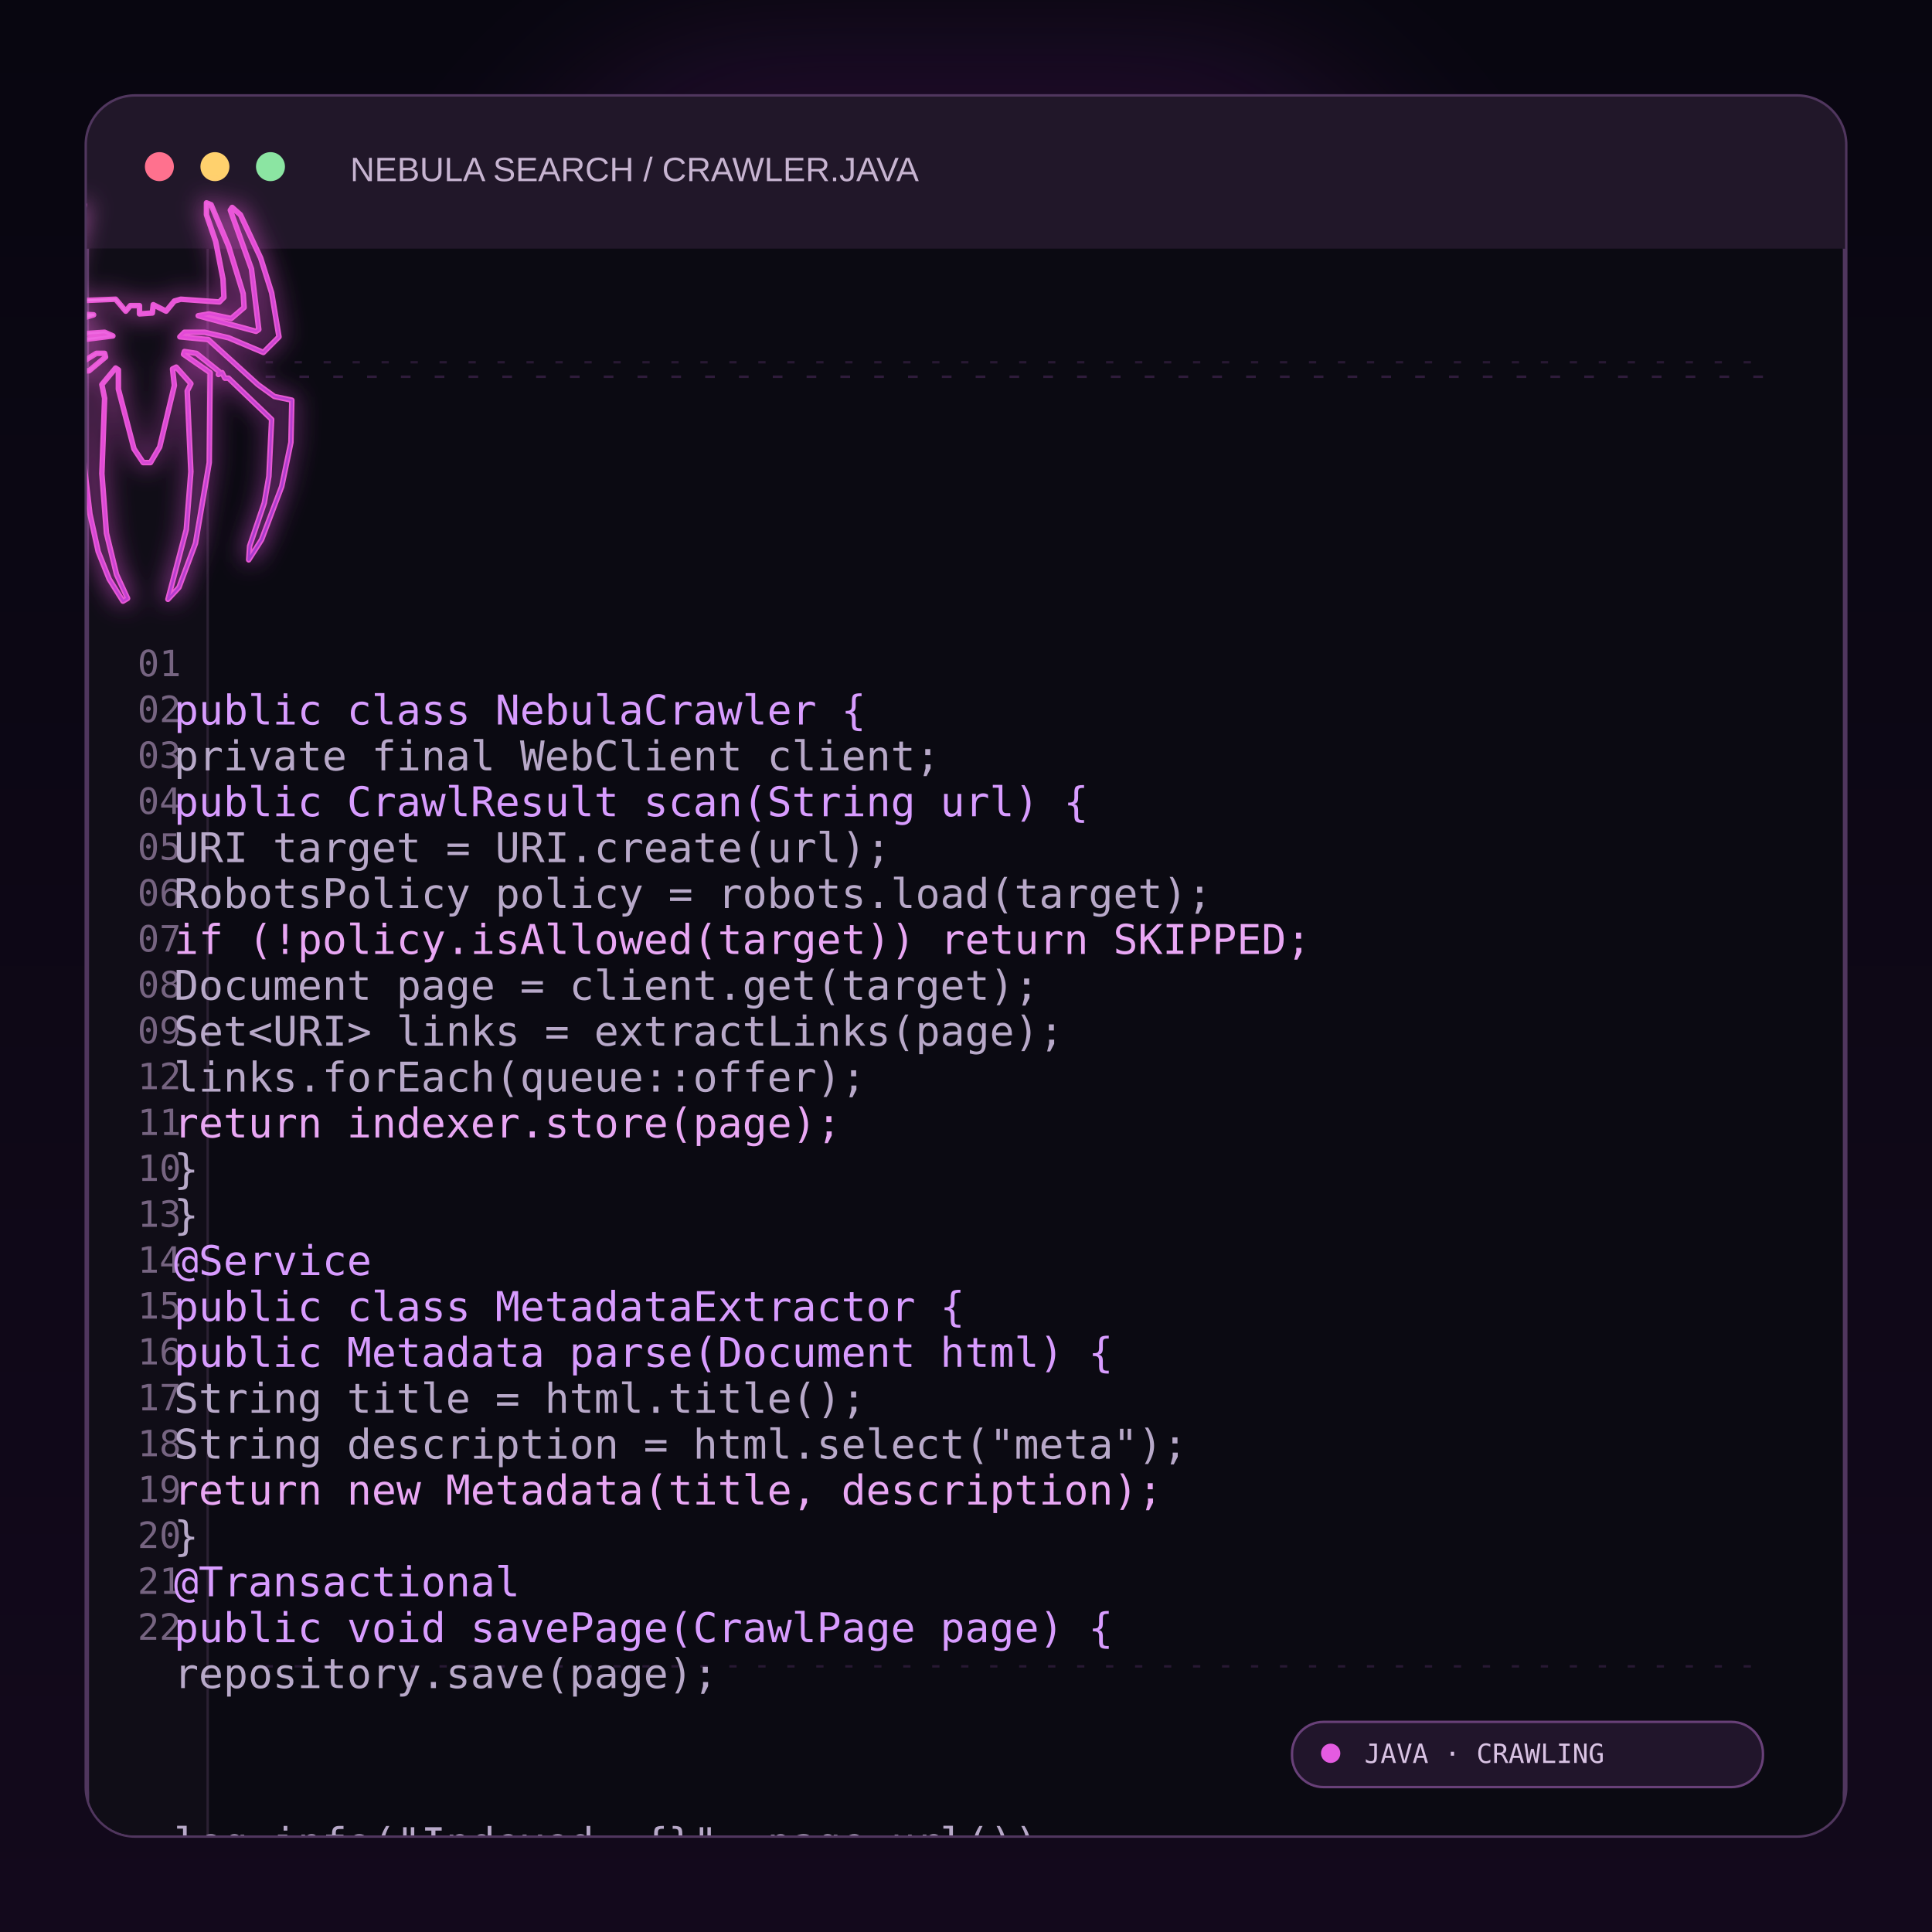
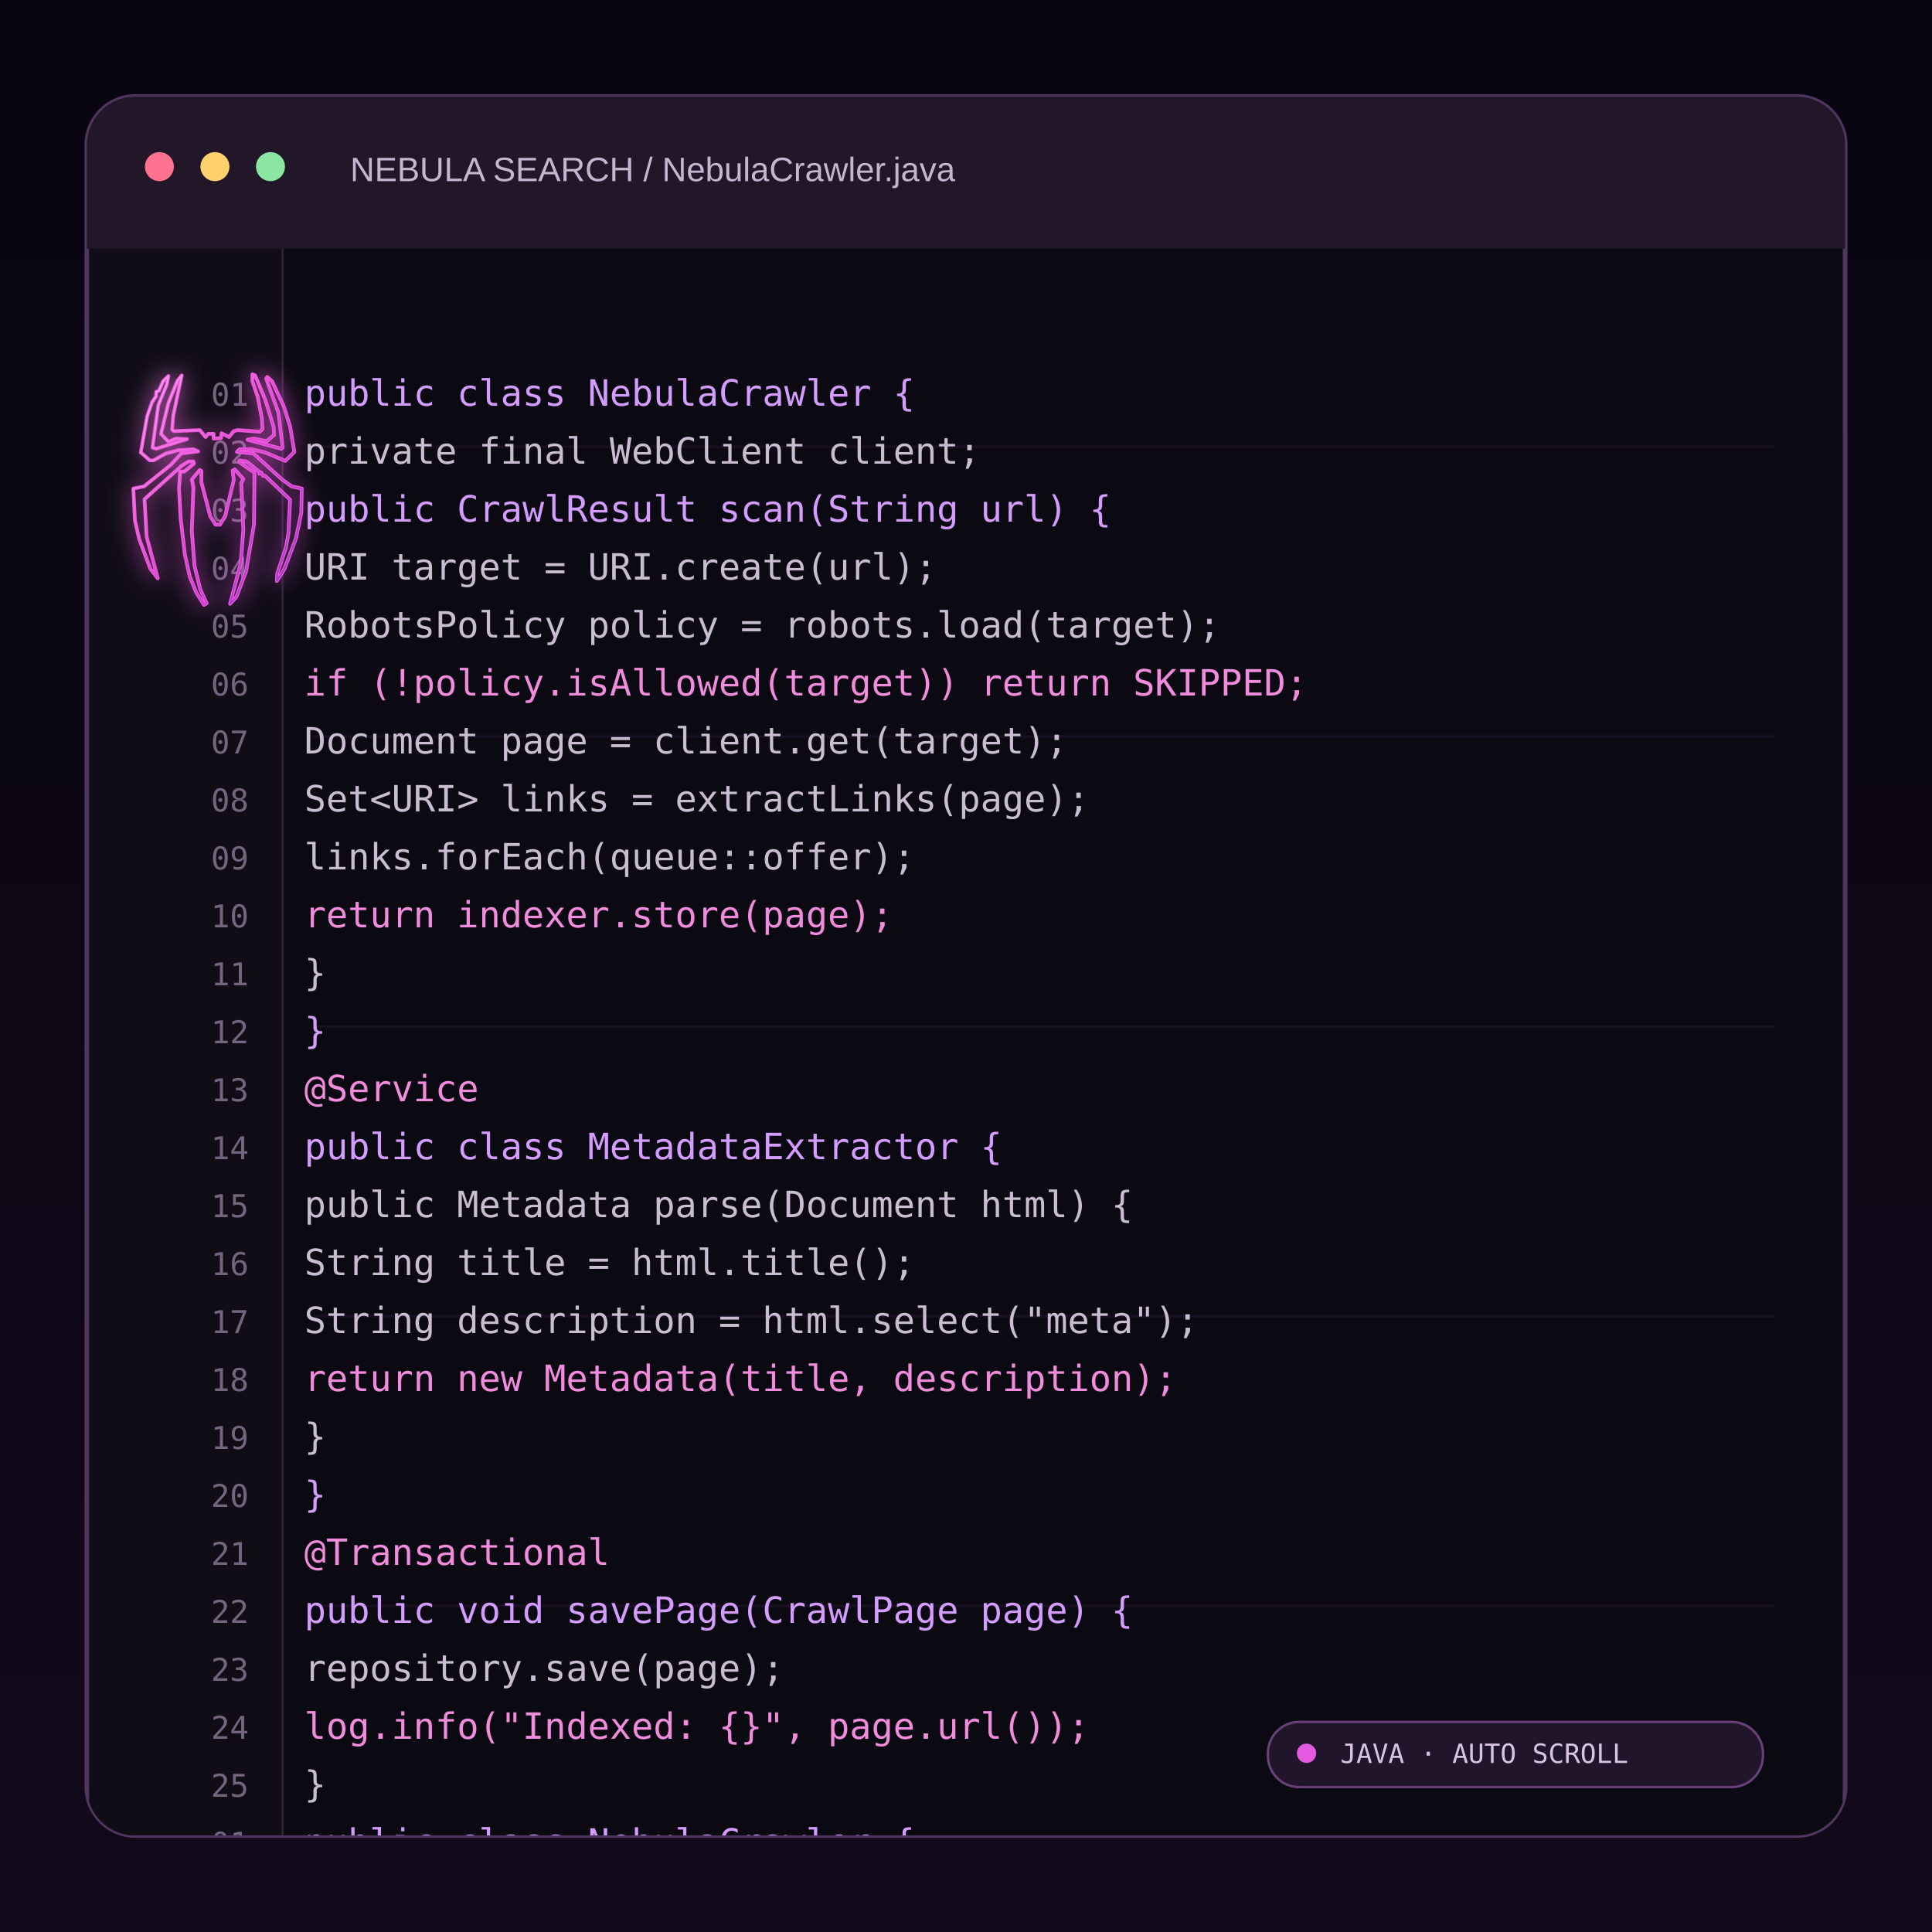
<svg xmlns="http://www.w3.org/2000/svg" viewBox="0 0 800 800" role="img" aria-labelledby="title desc">
  <defs>
    <linearGradient id="bg" x2="0" y2="1">
      <stop stop-color="#080610" />
      <stop offset="1" stop-color="#13091c" />
    </linearGradient>
    <linearGradient id="spider" x2="1" y2="1">
      <stop stop-color="#ffb4f5" />
      <stop offset=".45" stop-color="#e84bd9" />
      <stop offset="1" stop-color="#9235c8" />
    </linearGradient>
    <filter id="glow" x="-100%" y="-100%" width="300%" height="300%">
      <feGaussianBlur stdDeviation="5" result="b" />
      <feMerge>
        <feMergeNode in="b" />
        <feMergeNode in="SourceGraphic" />
      </feMerge>
    </filter>
-     <filter id="haze" x="-100%" y="-100%" width="300%" height="300%">
-       <feGaussianBlur stdDeviation="28" />
-     </filter>
    <clipPath id="screen">
      <rect x="36" y="40" width="728" height="720" rx="20" />
    </clipPath>
  </defs>
  <rect width="800" height="800" fill="url(#bg)" />
-   <circle cx="400" cy="210" r="230" fill="#a832c0" opacity=".12" filter="url(#haze)" />
  <rect x="36" y="40" width="728" height="720" rx="20" fill="#0b0a12" stroke="#50365e" stroke-width="2" />
  <path d="M56 40H744a20 20 0 0 1 20 20v43H36V60a20 20 0 0 1 20-20Z" fill="#211729" />
  <circle cx="66" cy="69" r="6" fill="#ff718e" />
  <circle cx="89" cy="69" r="6" fill="#ffd16d" />
  <circle cx="112" cy="69" r="6" fill="#8be5a2" />
-   <text x="145" y="75" fill="#c7b4d1" font-family="Arial,sans-serif" font-size="14">NEBULA SEARCH  /  CRAWLER.JAVA</text>
+   <text x="145" y="75" fill="#c7b4d1" font-family="Arial,sans-serif" font-size="14">NEBULA SEARCH / NebulaCrawler.java</text>
  <g clip-path="url(#screen)">
    <rect x="37" y="103" width="726" height="657" fill="#0b0a12" />
-     <rect x="37" y="103" width="49" height="657" fill="#100d17" />
-     <path d="M86 103V760" stroke="#2b2033" />
-     <g fill="#766481" font-family="monospace" font-size="15" text-anchor="end">
-       <text x="75" y="280">01</text>
-       <text x="75" y="299">02</text>
-       <text x="75" y="318">03</text>
-       <text x="75" y="337">04</text>
-       <text x="75" y="356">05</text>
-       <text x="75" y="375">06</text>
-       <text x="75" y="394">07</text>
-       <text x="75" y="413">08</text>
-       <text x="75" y="432">09</text>
-       <text x="75" y="489">10</text>
-       <text x="75" y="470">11</text>
-       <text x="75" y="451">12</text>
-       <text x="75" y="508">13</text>
-       <text x="75" y="527">14</text>
-       <text x="75" y="546">15</text>
-       <text x="75" y="565">16</text>
-       <text x="75" y="584">17</text>
-       <text x="75" y="603">18</text>
-       <text x="75" y="622">19</text>
-       <text x="75" y="641">20</text>
-       <text x="75" y="660">21</text>
-       <text x="75" y="679">22</text>
-     </g>
+     <rect x="37" y="103" width="80" height="657" fill="#100d17" />
+     <path d="M117 103V760" stroke="#2b2033" />
    <g font-family="monospace">
-       <g opacity=".20">
-         <path d="M110 150H725M110 690H725" stroke="#9d55b7" stroke-dasharray="3 9" />
+       <g opacity=".10" stroke="#9d55b7">
+         <path d="M130 185H735M130 305H735M130 425H735M130 545H735M130 665H735" />
      </g>
      <g>
-         <text x="72" y="300" fill="#d89cff" font-size="17">public class NebulaCrawler {</text>
-         <text x="72" y="319" fill="#b8a9c9" font-size="17">  private final WebClient client;</text>
-         <text x="72" y="338" fill="#d89cff" font-size="17">  public CrawlResult scan(String url) {</text>
-         <text x="72" y="357" fill="#b8a9c9" font-size="17">    URI target = URI.create(url);</text>
-         <text x="72" y="376" fill="#b8a9c9" font-size="17">    RobotsPolicy policy = robots.load(target);</text>
-         <text x="72" y="395" fill="#e9a7f4" font-size="17">    if (!policy.isAllowed(target)) return SKIPPED;</text>
-         <text x="72" y="414" fill="#b8a9c9" font-size="17">    Document page = client.get(target);</text>
-         <text x="72" y="433" fill="#b8a9c9" font-size="17">    Set&lt;URI&gt; links = extractLinks(page);</text>
-         <text x="72" y="452" fill="#b8a9c9" font-size="17">    links.forEach(queue::offer);</text>
-         <text x="72" y="471" fill="#e9a7f4" font-size="17">    return indexer.store(page);</text>
-         <text x="72" y="490" fill="#b8a9c9" font-size="17">  }</text>
-         <text x="72" y="509" fill="#b8a9c9" font-size="17">}</text>
-         <text x="72" y="528" fill="#d89cff" font-size="17">@Service</text>
-         <text x="72" y="547" fill="#d89cff" font-size="17">public class MetadataExtractor {</text>
-         <text x="72" y="566" fill="#d89cff" font-size="17">  public Metadata parse(Document html) {</text>
-         <text x="72" y="585" fill="#b8a9c9" font-size="17">    String title = html.title();</text>
-         <text x="72" y="604" fill="#b8a9c9" font-size="17">    String description = html.select("meta");</text>
-         <text x="72" y="623" fill="#e9a7f4" font-size="17">    return new Metadata(title, description);</text>
-         <text x="72" y="642" fill="#b8a9c9" font-size="17">}</text>
-         <text x="72" y="661" fill="#d89cff" font-size="17">@Transactional</text>
-         <text x="72" y="680" fill="#d89cff" font-size="17">public void savePage(CrawlPage page) {</text>
-         <text x="72" y="699" fill="#b8a9c9" font-size="17">  repository.save(page);</text>
-         <text x="72" y="769" fill="#b8a9c9" font-size="17">  log.info("Indexed: {}", page.url());</text>
-         <text x="72" y="796" fill="#b8a9c9" font-size="17">}</text>
-         <text x="72" y="823" fill="#d89cff" font-size="17">public boolean isAllowed(URI uri) {</text>
-         <text x="72" y="850" fill="#e9a7f4" font-size="17">  return robotsRules.matches(uri);</text>
-         <text x="72" y="877" fill="#b8a9c9" font-size="17">}</text>
-       </g>
-       <g opacity=".40" transform="translate(0 650)">
-         <text x="72" y="175" fill="#d89cff" font-size="17">public class NebulaCrawler {</text>
-         <text x="72" y="202" fill="#b8a9c9" font-size="17">  private final WebClient client;</text>
-         <text x="72" y="229" fill="#d89cff" font-size="17">  public CrawlResult scan(String url) {</text>
-         <text x="72" y="256" fill="#b8a9c9" font-size="17">    URI target = URI.create(url);</text>
-         <text x="72" y="283" fill="#b8a9c9" font-size="17">    RobotsPolicy policy = robots.load(target);</text>
-         <text x="72" y="310" fill="#e9a7f4" font-size="17">    if (!policy.isAllowed(target)) return SKIPPED;</text>
-         <text x="72" y="337" fill="#b8a9c9" font-size="17">    Document page = client.get(target);</text>
-         <text x="72" y="364" fill="#b8a9c9" font-size="17">    Set&lt;URI&gt; links = extractLinks(page);</text>
-         <text x="72" y="391" fill="#b8a9c9" font-size="17">    links.forEach(queue::offer);</text>
-         <text x="72" y="418" fill="#e9a7f4" font-size="17">    return indexer.store(page);</text>
-         <text x="72" y="445" fill="#b8a9c9" font-size="17">  }</text>
-         <text x="72" y="472" fill="#b8a9c9" font-size="17">}</text>
-         <text x="72" y="499" fill="#d89cff" font-size="17">@Service</text>
-         <text x="72" y="526" fill="#d89cff" font-size="17">public class MetadataExtractor {</text>
-         <text x="72" y="553" fill="#d89cff" font-size="17">  public Metadata parse(Document html) {</text>
-         <text x="72" y="580" fill="#b8a9c9" font-size="17">    String title = html.title();</text>
-         <text x="72" y="607" fill="#b8a9c9" font-size="17">    String description = html.select("meta");</text>
-         <text x="72" y="634" fill="#e9a7f4" font-size="17">    return new Metadata(title, description);</text>
-         <text x="72" y="661" fill="#b8a9c9" font-size="17">}</text>
-         <text x="72" y="688" fill="#d89cff" font-size="17">@Transactional</text>
-         <text x="72" y="715" fill="#d89cff" font-size="17">public void savePage(CrawlPage page) {</text>
-         <text x="72" y="742" fill="#b8a9c9" font-size="17">  repository.save(page);</text>
-         <text x="72" y="769" fill="#b8a9c9" font-size="17">  log.info("Indexed: {}", page.url());</text>
-         <text x="72" y="796" fill="#b8a9c9" font-size="17">}</text>
-         <text x="72" y="823" fill="#d89cff" font-size="17">public boolean isAllowed(URI uri) {</text>
-         <text x="72" y="850" fill="#e9a7f4" font-size="17">  return robotsRules.matches(uri);</text>
-         <text x="72" y="877" fill="#b8a9c9" font-size="17">}</text>
+         <g transform="translate(0 0)">
+           <text x="103" y="168" fill="#74657f" font-size="13" text-anchor="end">01</text>
+           <text x="126" y="168" fill="#d49cff" font-size="15">public class NebulaCrawler {</text>
+           <text x="103" y="192" fill="#74657f" font-size="13" text-anchor="end">02</text>
+           <text x="126" y="192" fill="#c9bdd2" font-size="15">  private final WebClient client;</text>
+           <text x="103" y="216" fill="#74657f" font-size="13" text-anchor="end">03</text>
+           <text x="126" y="216" fill="#d49cff" font-size="15">  public CrawlResult scan(String url) {</text>
+           <text x="103" y="240" fill="#74657f" font-size="13" text-anchor="end">04</text>
+           <text x="126" y="240" fill="#c9bdd2" font-size="15">    URI target = URI.create(url);</text>
+           <text x="103" y="264" fill="#74657f" font-size="13" text-anchor="end">05</text>
+           <text x="126" y="264" fill="#c9bdd2" font-size="15">    RobotsPolicy policy = robots.load(target);</text>
+           <text x="103" y="288" fill="#74657f" font-size="13" text-anchor="end">06</text>
+           <text x="126" y="288" fill="#f18bdc" font-size="15">    if (!policy.isAllowed(target)) return SKIPPED;</text>
+           <text x="103" y="312" fill="#74657f" font-size="13" text-anchor="end">07</text>
+           <text x="126" y="312" fill="#c9bdd2" font-size="15">    Document page = client.get(target);</text>
+           <text x="103" y="336" fill="#74657f" font-size="13" text-anchor="end">08</text>
+           <text x="126" y="336" fill="#c9bdd2" font-size="15">    Set&lt;URI&gt; links = extractLinks(page);</text>
+           <text x="103" y="360" fill="#74657f" font-size="13" text-anchor="end">09</text>
+           <text x="126" y="360" fill="#c9bdd2" font-size="15">    links.forEach(queue::offer);</text>
+           <text x="103" y="384" fill="#74657f" font-size="13" text-anchor="end">10</text>
+           <text x="126" y="384" fill="#f18bdc" font-size="15">    return indexer.store(page);</text>
+           <text x="103" y="408" fill="#74657f" font-size="13" text-anchor="end">11</text>
+           <text x="126" y="408" fill="#c9bdd2" font-size="15">  }</text>
+           <text x="103" y="432" fill="#74657f" font-size="13" text-anchor="end">12</text>
+           <text x="126" y="432" fill="#d49cff" font-size="15">}</text>
+           <text x="103" y="456" fill="#74657f" font-size="13" text-anchor="end">13</text>
+           <text x="126" y="456" fill="#f18bdc" font-size="15">@Service</text>
+           <text x="103" y="480" fill="#74657f" font-size="13" text-anchor="end">14</text>
+           <text x="126" y="480" fill="#d49cff" font-size="15">public class MetadataExtractor {</text>
+           <text x="103" y="504" fill="#74657f" font-size="13" text-anchor="end">15</text>
+           <text x="126" y="504" fill="#c9bdd2" font-size="15">  public Metadata parse(Document html) {</text>
+           <text x="103" y="528" fill="#74657f" font-size="13" text-anchor="end">16</text>
+           <text x="126" y="528" fill="#c9bdd2" font-size="15">    String title = html.title();</text>
+           <text x="103" y="552" fill="#74657f" font-size="13" text-anchor="end">17</text>
+           <text x="126" y="552" fill="#c9bdd2" font-size="15">    String description = html.select("meta");</text>
+           <text x="103" y="576" fill="#74657f" font-size="13" text-anchor="end">18</text>
+           <text x="126" y="576" fill="#f18bdc" font-size="15">    return new Metadata(title, description);</text>
+           <text x="103" y="600" fill="#74657f" font-size="13" text-anchor="end">19</text>
+           <text x="126" y="600" fill="#c9bdd2" font-size="15">  }</text>
+           <text x="103" y="624" fill="#74657f" font-size="13" text-anchor="end">20</text>
+           <text x="126" y="624" fill="#d49cff" font-size="15">}</text>
+           <text x="103" y="648" fill="#74657f" font-size="13" text-anchor="end">21</text>
+           <text x="126" y="648" fill="#f18bdc" font-size="15">@Transactional</text>
+           <text x="103" y="672" fill="#74657f" font-size="13" text-anchor="end">22</text>
+           <text x="126" y="672" fill="#d49cff" font-size="15">public void savePage(CrawlPage page) {</text>
+           <text x="103" y="696" fill="#74657f" font-size="13" text-anchor="end">23</text>
+           <text x="126" y="696" fill="#c9bdd2" font-size="15">  repository.save(page);</text>
+           <text x="103" y="720" fill="#74657f" font-size="13" text-anchor="end">24</text>
+           <text x="126" y="720" fill="#f18bdc" font-size="15">  log.info("Indexed: {}", page.url());</text>
+           <text x="103" y="744" fill="#74657f" font-size="13" text-anchor="end">25</text>
+           <text x="126" y="744" fill="#c9bdd2" font-size="15">}</text>
+         </g>
+         <g transform="translate(0 600)">
+           <text x="103" y="168" fill="#74657f" font-size="13" text-anchor="end">01</text>
+           <text x="126" y="168" fill="#d49cff" font-size="15">public class NebulaCrawler {</text>
+           <text x="103" y="192" fill="#74657f" font-size="13" text-anchor="end">02</text>
+           <text x="126" y="192" fill="#c9bdd2" font-size="15">  private final WebClient client;</text>
+           <text x="103" y="216" fill="#74657f" font-size="13" text-anchor="end">03</text>
+           <text x="126" y="216" fill="#d49cff" font-size="15">  public CrawlResult scan(String url) {</text>
+           <text x="103" y="240" fill="#74657f" font-size="13" text-anchor="end">04</text>
+           <text x="126" y="240" fill="#c9bdd2" font-size="15">    URI target = URI.create(url);</text>
+           <text x="103" y="264" fill="#74657f" font-size="13" text-anchor="end">05</text>
+           <text x="126" y="264" fill="#c9bdd2" font-size="15">    RobotsPolicy policy = robots.load(target);</text>
+           <text x="103" y="288" fill="#74657f" font-size="13" text-anchor="end">06</text>
+           <text x="126" y="288" fill="#f18bdc" font-size="15">    if (!policy.isAllowed(target)) return SKIPPED;</text>
+           <text x="103" y="312" fill="#74657f" font-size="13" text-anchor="end">07</text>
+           <text x="126" y="312" fill="#c9bdd2" font-size="15">    Document page = client.get(target);</text>
+           <text x="103" y="336" fill="#74657f" font-size="13" text-anchor="end">08</text>
+           <text x="126" y="336" fill="#c9bdd2" font-size="15">    Set&lt;URI&gt; links = extractLinks(page);</text>
+           <text x="103" y="360" fill="#74657f" font-size="13" text-anchor="end">09</text>
+           <text x="126" y="360" fill="#c9bdd2" font-size="15">    links.forEach(queue::offer);</text>
+           <text x="103" y="384" fill="#74657f" font-size="13" text-anchor="end">10</text>
+           <text x="126" y="384" fill="#f18bdc" font-size="15">    return indexer.store(page);</text>
+           <text x="103" y="408" fill="#74657f" font-size="13" text-anchor="end">11</text>
+           <text x="126" y="408" fill="#c9bdd2" font-size="15">  }</text>
+           <text x="103" y="432" fill="#74657f" font-size="13" text-anchor="end">12</text>
+           <text x="126" y="432" fill="#d49cff" font-size="15">}</text>
+           <text x="103" y="456" fill="#74657f" font-size="13" text-anchor="end">13</text>
+           <text x="126" y="456" fill="#f18bdc" font-size="15">@Service</text>
+           <text x="103" y="480" fill="#74657f" font-size="13" text-anchor="end">14</text>
+           <text x="126" y="480" fill="#d49cff" font-size="15">public class MetadataExtractor {</text>
+           <text x="103" y="504" fill="#74657f" font-size="13" text-anchor="end">15</text>
+           <text x="126" y="504" fill="#c9bdd2" font-size="15">  public Metadata parse(Document html) {</text>
+           <text x="103" y="528" fill="#74657f" font-size="13" text-anchor="end">16</text>
+           <text x="126" y="528" fill="#c9bdd2" font-size="15">    String title = html.title();</text>
+           <text x="103" y="552" fill="#74657f" font-size="13" text-anchor="end">17</text>
+           <text x="126" y="552" fill="#c9bdd2" font-size="15">    String description = html.select("meta");</text>
+           <text x="103" y="576" fill="#74657f" font-size="13" text-anchor="end">18</text>
+           <text x="126" y="576" fill="#f18bdc" font-size="15">    return new Metadata(title, description);</text>
+           <text x="103" y="600" fill="#74657f" font-size="13" text-anchor="end">19</text>
+           <text x="126" y="600" fill="#c9bdd2" font-size="15">  }</text>
+           <text x="103" y="624" fill="#74657f" font-size="13" text-anchor="end">20</text>
+           <text x="126" y="624" fill="#d49cff" font-size="15">}</text>
+           <text x="103" y="648" fill="#74657f" font-size="13" text-anchor="end">21</text>
+           <text x="126" y="648" fill="#f18bdc" font-size="15">@Transactional</text>
+           <text x="103" y="672" fill="#74657f" font-size="13" text-anchor="end">22</text>
+           <text x="126" y="672" fill="#d49cff" font-size="15">public void savePage(CrawlPage page) {</text>
+           <text x="103" y="696" fill="#74657f" font-size="13" text-anchor="end">23</text>
+           <text x="126" y="696" fill="#c9bdd2" font-size="15">  repository.save(page);</text>
+           <text x="103" y="720" fill="#74657f" font-size="13" text-anchor="end">24</text>
+           <text x="126" y="720" fill="#f18bdc" font-size="15">  log.info("Indexed: {}", page.url());</text>
+           <text x="103" y="744" fill="#74657f" font-size="13" text-anchor="end">25</text>
+           <text x="126" y="744" fill="#c9bdd2" font-size="15">}</text>
+         </g>
+         <animateTransform attributeName="transform" type="translate" from="0 0" to="0 -600" dur="14s" repeatCount="indefinite" />
      </g>
    </g>
-     <g transform="translate(48 142)">
-       <g id="walking-spider" filter="url(#glow)">
-         <animateMotion dur="12s" repeatCount="indefinite" rotate="0" path="M0 0 C70 -22 130 18 190 0 S310 -20 380 0 S510 20 570 0 S690 -18 620 0 S490 18 380 0 S220 -16 0 0" />
-         <g transform="translate(-48 -58) scale(.38)">
-           <path d="M253,5 251,8 274,72 282,138 279,140 216,123 228,121 252,126 266,114 265,99 249,47 230,2 225,0 225,13 235,42 243,83 244,103 239,108 197,105 190,107 181,118 167,111 166,120 152,121 152,112 142,112 137,118 126,105 77,107 74,104 76,78 92,2 84,12 67,54 53,112 67,127 81,121 102,122 44,140 37,138 48,58 64,19 67,3 57,13 49,31 44,33 44,41 36,53 27,79 15,147 32,162 39,162 62,149 85,143 114,141 123,145 91,149 72,170 21,211 1,215 4,275 12,310 33,366 47,384 26,306 22,235 92,172 105,164 114,164 115,168 97,183 89,183 87,215 90,271 98,339 107,380 119,410 134,434 139,431 127,405 116,360 111,295 114,213 111,198 126,180 129,182 129,203 146,268 156,283 164,283 174,266 190,199 188,181 192,179 208,197 204,205 208,293 203,356 183,432 195,419 213,371 228,283 229,185 200,165 201,162 214,164 239,184 238,187 242,185 245,191 249,191 296,236 293,298 288,327 272,374 271,389 285,367 307,309 317,261 318,215 299,211 281,198 227,149 196,146 201,141 223,141 249,147 287,163 304,146 296,98 284,60 262,13Z" fill="none" stroke="#f05bdc" stroke-width="6" stroke-linejoin="round" opacity=".95" />
-           <path d="M253,5 251,8 274,72 282,138 279,140 216,123 228,121 252,126 266,114 265,99 249,47 230,2 225,0 225,13 235,42 243,83 244,103 239,108 197,105 190,107 181,118 167,111 166,120 152,121 152,112 142,112 137,118 126,105 77,107 74,104 76,78 92,2 84,12 67,54 53,112 67,127 81,121 102,122 44,140 37,138 48,58 64,19 67,3 57,13 49,31 44,33 44,41 36,53 27,79 15,147 32,162 39,162 62,149 85,143 114,141 123,145 91,149 72,170 21,211 1,215 4,275 12,310 33,366 47,384 26,306 22,235 92,172 105,164 114,164 115,168 97,183 89,183 87,215 90,271 98,339 107,380 119,410 134,434 139,431 127,405 116,360 111,295 114,213 111,198 126,180 129,182 129,203 146,268 156,283 164,283 174,266 190,199 188,181 192,179 208,197 204,205 208,293 203,356 183,432 195,419 213,371 228,283 229,185 200,165 201,162 214,164 239,184 238,187 242,185 245,191 249,191 296,236 293,298 288,327 272,374 271,389 285,367 307,309 317,261 318,215 299,211 281,198 227,149 196,146 201,141 223,141 249,147 287,163 304,146 296,98 284,60 262,13Z" fill="none" stroke="url(#spider)" stroke-width="2.5" stroke-linejoin="round" />
-         </g>
+     <g opacity=".9">
+       <rect x="46" y="0" width="122" height="38" rx="10" fill="#f04bd5" opacity=".28" stroke="#ff80ec" stroke-width="1.6">
+         <animate attributeName="y" values="145;650;145" dur="12s" repeatCount="indefinite" />
+       </rect>
+     </g>
+     <g filter="url(#glow)">
+       <animateMotion dur="12s" repeatCount="indefinite" rotate="0" path="M0 0 C-5 95 7 185 0 275 S-7 455 0 525 S7 455 0 275 S-5 95 0 0" />
+       <g transform="translate(55 155) scale(.22)">
+         <path d="M253,5 251,8 274,72 282,138 279,140 216,123 228,121 252,126 266,114 265,99 249,47 230,2 225,0 225,13 235,42 243,83 244,103 239,108 197,105 190,107 181,118 167,111 166,120 152,121 152,112 142,112 137,118 126,105 77,107 74,104 76,78 92,2 84,12 67,54 53,112 67,127 81,121 102,122 44,140 37,138 48,58 64,19 67,3 57,13 49,31 44,33 44,41 36,53 27,79 15,147 32,162 39,162 62,149 85,143 114,141 123,145 91,149 72,170 21,211 1,215 4,275 12,310 33,366 47,384 26,306 22,235 92,172 105,164 114,164 115,168 97,183 89,183 87,215 90,271 98,339 107,380 119,410 134,434 139,431 127,405 116,360 111,295 114,213 111,198 126,180 129,182 129,203 146,268 156,283 164,283 174,266 190,199 188,181 192,179 208,197 204,205 208,293 203,356 183,432 195,419 213,371 228,283 229,185 200,165 201,162 214,164 239,184 238,187 242,185 245,191 249,191 296,236 293,298 288,327 272,374 271,389 285,367 307,309 317,261 318,215 299,211 281,198 227,149 196,146 201,141 223,141 249,147 287,163 304,146 296,98 284,60 262,13Z" fill="none" stroke="#f05bdc" stroke-width="7" stroke-linejoin="round" opacity=".98" />
+         <path d="M253,5 251,8 274,72 282,138 279,140 216,123 228,121 252,126 266,114 265,99 249,47 230,2 225,0 225,13 235,42 243,83 244,103 239,108 197,105 190,107 181,118 167,111 166,120 152,121 152,112 142,112 137,118 126,105 77,107 74,104 76,78 92,2 84,12 67,54 53,112 67,127 81,121 102,122 44,140 37,138 48,58 64,19 67,3 57,13 49,31 44,33 44,41 36,53 27,79 15,147 32,162 39,162 62,149 85,143 114,141 123,145 91,149 72,170 21,211 1,215 4,275 12,310 33,366 47,384 26,306 22,235 92,172 105,164 114,164 115,168 97,183 89,183 87,215 90,271 98,339 107,380 119,410 134,434 139,431 127,405 116,360 111,295 114,213 111,198 126,180 129,182 129,203 146,268 156,283 164,283 174,266 190,199 188,181 192,179 208,197 204,205 208,293 203,356 183,432 195,419 213,371 228,283 229,185 200,165 201,162 214,164 239,184 238,187 242,185 245,191 249,191 296,236 293,298 288,327 272,374 271,389 285,367 307,309 317,261 318,215 299,211 281,198 227,149 196,146 201,141 223,141 249,147 287,163 304,146 296,98 284,60 262,13Z" fill="none" stroke="url(#spider)" stroke-width="3" stroke-linejoin="round" />
      </g>
    </g>
-     <path d="M110 156H730" stroke="#8d4ba6" stroke-opacity=".28" stroke-dasharray="4 10" />
-     <rect x="535" y="713" width="195" height="27" rx="13" fill="#21152b" stroke="#684078" />
-     <circle cx="551" cy="726" r="4" fill="#e45be1">
+     <rect x="525" y="713" width="205" height="27" rx="13" fill="#21152b" stroke="#684078" />
+     <circle cx="541" cy="726" r="4" fill="#e45be1">
      <animate attributeName="opacity" values="1;.2;1" dur="1s" repeatCount="indefinite" />
    </circle>
-     <text x="565" y="730" fill="#d9c3e4" font-family="monospace" font-size="11">JAVA · CRAWLING</text>
+     <text x="555" y="730" fill="#d9c3e4" font-family="monospace" font-size="11">JAVA · AUTO SCROLL</text>
  </g>
</svg>
